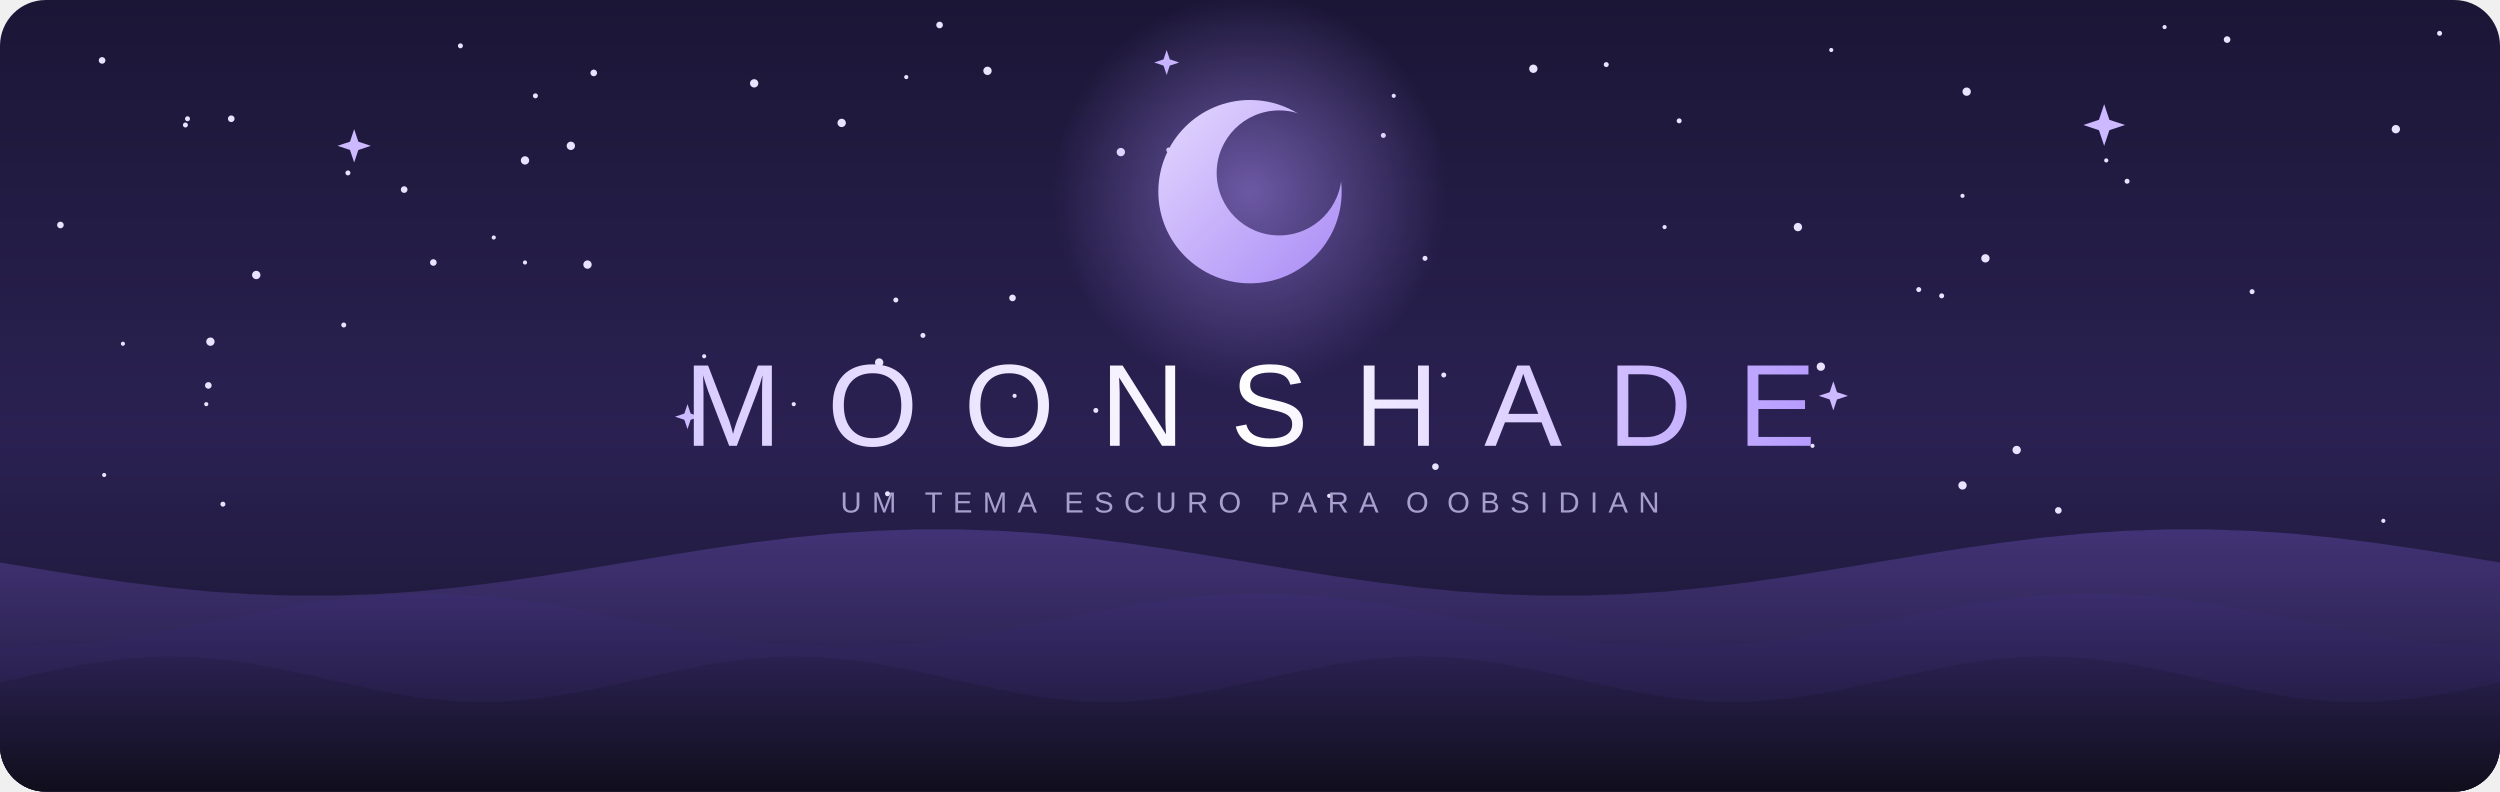
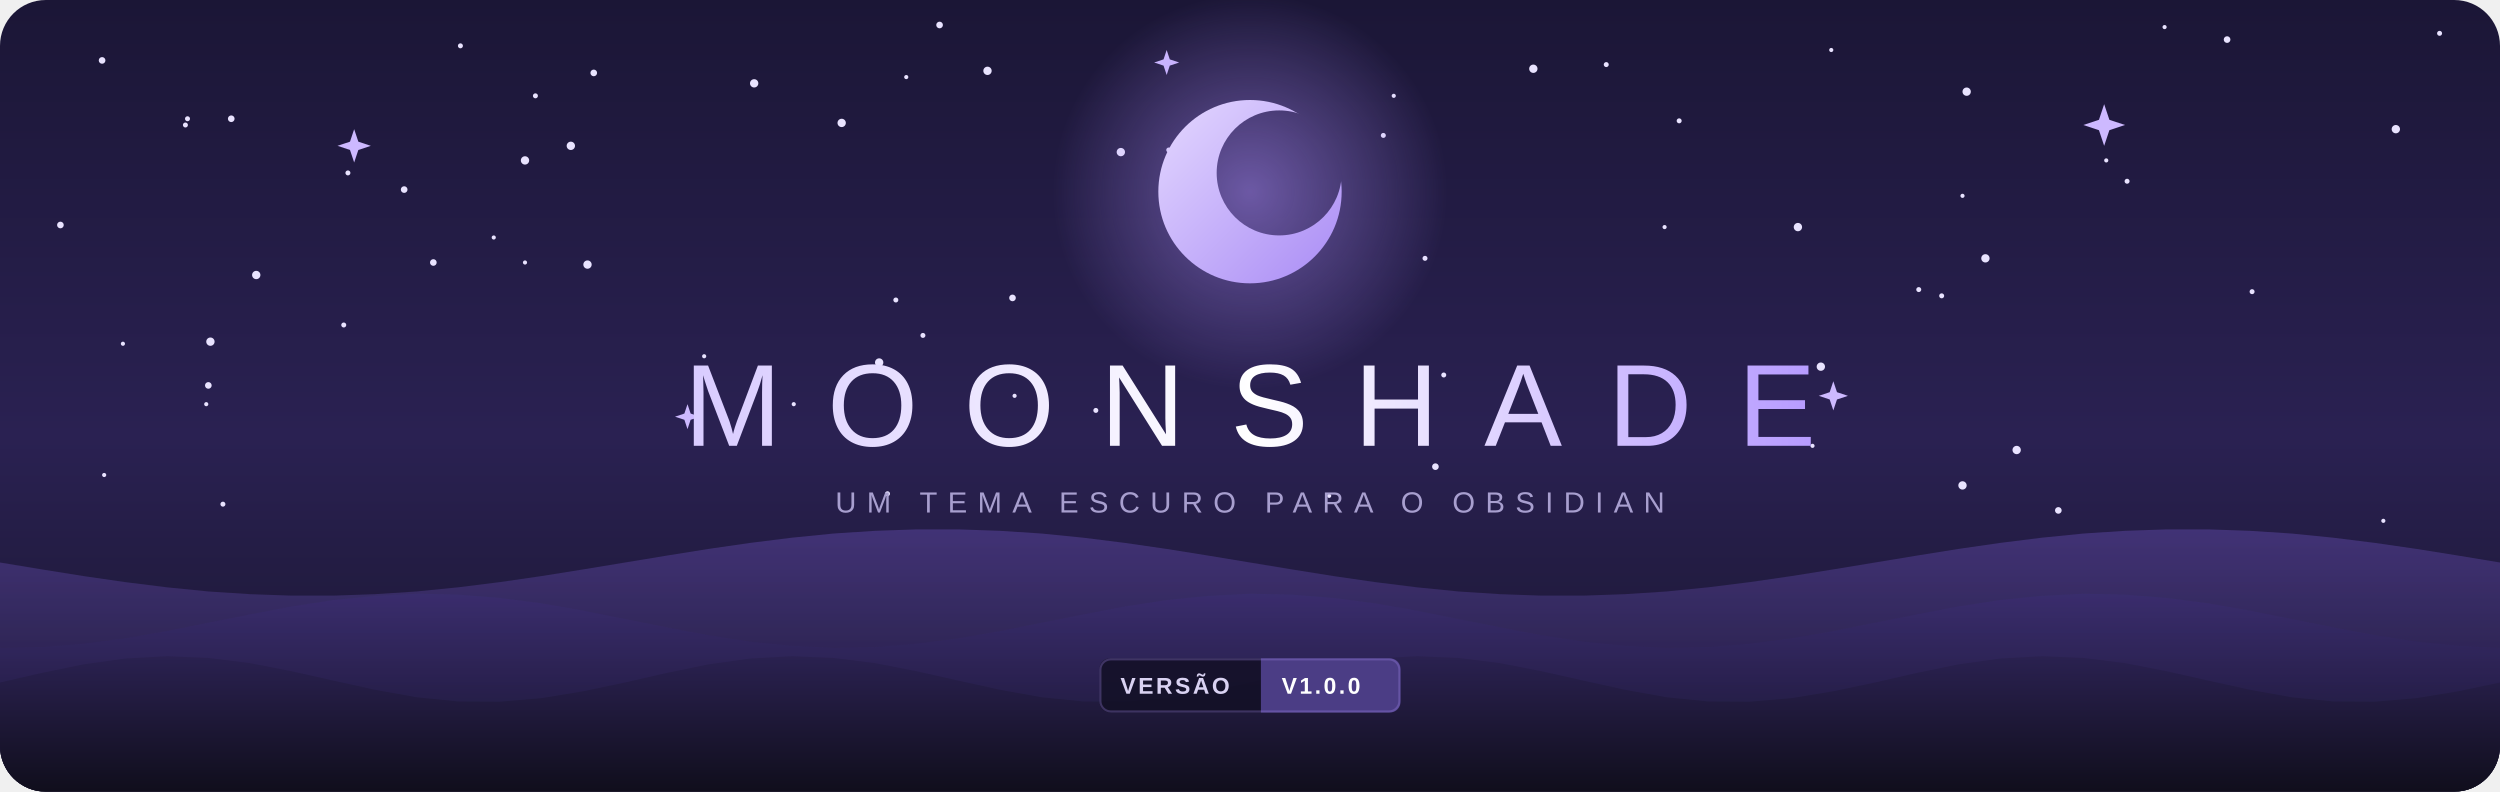
- <svg xmlns="http://www.w3.org/2000/svg" viewBox="0 0 1200 380" width="1200" height="380" role="img" aria-label="Moonshade">
+ <svg xmlns="http://www.w3.org/2000/svg" viewBox="0 0 1200 380" width="1200" height="380" role="img" aria-label="Moonshade, um tema escuro para o Obsidian. Versão 4.0.0">
  <defs>
    <clipPath id="c">
      <rect width="1200" height="380" rx="22" />
    </clipPath>
    <linearGradient id="bg" x1="0" y1="0" x2="0" y2="1">
      <stop offset="0" stop-color="#1b1636" />
      <stop offset=".55" stop-color="#2a2152" />
      <stop offset="1" stop-color="#17142a" />
    </linearGradient>
    <linearGradient id="w1" x1="0" y1="0" x2="0" y2="1">
      <stop offset="0" stop-color="#4b3a85" />
      <stop offset="1" stop-color="#1b1633" />
    </linearGradient>
    <linearGradient id="w2" x1="0" y1="0" x2="0" y2="1">
      <stop offset="0" stop-color="#3a2d6e" />
      <stop offset="1" stop-color="#15112a" />
    </linearGradient>
    <linearGradient id="w3" x1="0" y1="0" x2="0" y2="1">
      <stop offset="0" stop-color="#2a2150" />
      <stop offset="1" stop-color="#100e1c" />
    </linearGradient>
    <radialGradient id="glow">
      <stop offset="0" stop-color="#a98bf5" stop-opacity=".55" />
      <stop offset="1" stop-color="#a98bf5" stop-opacity="0" />
    </radialGradient>
    <linearGradient id="moon" x1="0" y1="0" x2="1" y2="1">
      <stop offset="0" stop-color="#e4d8ff" />
      <stop offset="1" stop-color="#a98bf5" />
    </linearGradient>
    <linearGradient id="txt" x1="0" y1="0" x2="1" y2="0">
      <stop offset="0" stop-color="#d9ccff" />
      <stop offset=".5" stop-color="#ffffff" />
      <stop offset="1" stop-color="#b79cff" />
    </linearGradient>
    <mask id="crescent">
      <rect width="100" height="100" x="-50" y="-50" fill="#fff" />
      <circle cx="14" cy="-9" r="30" fill="#000" />
    </mask>
  </defs>
  <g clip-path="url(#c)">
    <rect width="1200" height="380" fill="url(#bg)" />
    <circle cx="942" cy="233" r="2" fill="#e9e3ff">
      <animate attributeName="opacity" values="0.15;1;0.15" dur="3.5s" begin="-3.4s" repeatCount="indefinite" />
    </circle>
    <circle cx="404" cy="59" r="2" fill="#e9e3ff">
      <animate attributeName="opacity" values="0.15;1;0.15" dur="4.0s" begin="-3.2s" repeatCount="indefinite" />
    </circle>
    <circle cx="208" cy="126" r="1.6" fill="#e9e3ff">
      <animate attributeName="opacity" values="0.15;1;0.15" dur="2.6s" begin="-2.2s" repeatCount="indefinite" />
    </circle>
    <circle cx="101" cy="164" r="2" fill="#e9e3ff">
      <animate attributeName="opacity" values="0.15;1;0.15" dur="4.9s" begin="-2.6s" repeatCount="indefinite" />
    </circle>
    <circle cx="338" cy="171" r="1" fill="#e9e3ff">
      <animate attributeName="opacity" values="0.15;1;0.15" dur="4.5s" begin="-0.3s" repeatCount="indefinite" />
    </circle>
    <circle cx="89" cy="60" r="1.2" fill="#e9e3ff">
      <animate attributeName="opacity" values="0.15;1;0.15" dur="3.9s" begin="-3.1s" repeatCount="indefinite" />
    </circle>
    <circle cx="684" cy="124" r="1.2" fill="#e9e3ff">
      <animate attributeName="opacity" values="0.15;1;0.15" dur="3.7s" begin="-2.6s" repeatCount="indefinite" />
    </circle>
    <circle cx="1039" cy="13" r="1" fill="#e9e3ff">
      <animate attributeName="opacity" values="0.15;1;0.15" dur="3.5s" begin="-1.1s" repeatCount="indefinite" />
    </circle>
    <circle cx="1144" cy="250" r="1" fill="#e9e3ff">
      <animate attributeName="opacity" values="0.15;1;0.15" dur="4.2s" begin="-1.3s" repeatCount="indefinite" />
    </circle>
    <circle cx="486" cy="143" r="1.6" fill="#e9e3ff">
      <animate attributeName="opacity" values="0.15;1;0.15" dur="2.3s" begin="-2.3s" repeatCount="indefinite" />
    </circle>
    <circle cx="237" cy="114" r="1" fill="#e9e3ff">
      <animate attributeName="opacity" values="0.15;1;0.15" dur="4.6s" begin="-1.5s" repeatCount="indefinite" />
    </circle>
    <circle cx="50" cy="228" r="1" fill="#e9e3ff">
      <animate attributeName="opacity" values="0.15;1;0.15" dur="2.8s" begin="-3.7s" repeatCount="indefinite" />
    </circle>
    <circle cx="123" cy="132" r="2" fill="#e9e3ff">
      <animate attributeName="opacity" values="0.15;1;0.15" dur="4.9s" begin="-1.6s" repeatCount="indefinite" />
    </circle>
    <circle cx="165" cy="156" r="1.2" fill="#e9e3ff">
      <animate attributeName="opacity" values="0.15;1;0.15" dur="4.4s" begin="-1.1s" repeatCount="indefinite" />
    </circle>
    <circle cx="194" cy="91" r="1.6" fill="#e9e3ff">
      <animate attributeName="opacity" values="0.15;1;0.15" dur="2.2s" begin="-1.6s" repeatCount="indefinite" />
    </circle>
    <circle cx="257" cy="46" r="1.2" fill="#e9e3ff">
      <animate attributeName="opacity" values="0.15;1;0.15" dur="4.2s" begin="-0.0s" repeatCount="indefinite" />
    </circle>
    <circle cx="968" cy="216" r="2" fill="#e9e3ff">
      <animate attributeName="opacity" values="0.15;1;0.15" dur="2.7s" begin="-2.2s" repeatCount="indefinite" />
    </circle>
    <circle cx="932" cy="142" r="1.2" fill="#e9e3ff">
      <animate attributeName="opacity" values="0.15;1;0.15" dur="5.0s" begin="-3.1s" repeatCount="indefinite" />
    </circle>
    <circle cx="874" cy="176" r="2" fill="#e9e3ff">
      <animate attributeName="opacity" values="0.15;1;0.15" dur="2.5s" begin="-1.7s" repeatCount="indefinite" />
    </circle>
    <circle cx="451" cy="12" r="1.6" fill="#e9e3ff">
      <animate attributeName="opacity" values="0.15;1;0.15" dur="4.6s" begin="-3.9s" repeatCount="indefinite" />
    </circle>
    <circle cx="638" cy="238" r="1" fill="#e9e3ff">
      <animate attributeName="opacity" values="0.15;1;0.15" dur="2.8s" begin="-1.6s" repeatCount="indefinite" />
    </circle>
    <circle cx="221" cy="22" r="1.2" fill="#e9e3ff">
      <animate attributeName="opacity" values="0.15;1;0.15" dur="2.8s" begin="-1.0s" repeatCount="indefinite" />
    </circle>
    <circle cx="689" cy="224" r="1.6" fill="#e9e3ff">
      <animate attributeName="opacity" values="0.15;1;0.15" dur="3.3s" begin="-0.3s" repeatCount="indefinite" />
    </circle>
    <circle cx="443" cy="161" r="1.2" fill="#e9e3ff">
      <animate attributeName="opacity" values="0.15;1;0.15" dur="2.2s" begin="-1.5s" repeatCount="indefinite" />
    </circle>
    <circle cx="944" cy="44" r="2" fill="#e9e3ff">
      <animate attributeName="opacity" values="0.15;1;0.15" dur="4.5s" begin="-0.5s" repeatCount="indefinite" />
    </circle>
    <circle cx="806" cy="58" r="1.2" fill="#e9e3ff">
      <animate attributeName="opacity" values="0.15;1;0.15" dur="3.1s" begin="-0.9s" repeatCount="indefinite" />
    </circle>
    <circle cx="526" cy="197" r="1.2" fill="#e9e3ff">
      <animate attributeName="opacity" values="0.15;1;0.15" dur="2.6s" begin="-2.5s" repeatCount="indefinite" />
    </circle>
    <circle cx="1150" cy="62" r="2" fill="#e9e3ff">
      <animate attributeName="opacity" values="0.15;1;0.15" dur="4.7s" begin="-2.4s" repeatCount="indefinite" />
    </circle>
    <circle cx="879" cy="24" r="1" fill="#e9e3ff">
      <animate attributeName="opacity" values="0.15;1;0.15" dur="2.5s" begin="-2.0s" repeatCount="indefinite" />
    </circle>
    <circle cx="538" cy="73" r="2" fill="#e9e3ff">
      <animate attributeName="opacity" values="0.15;1;0.15" dur="2.9s" begin="-3.3s" repeatCount="indefinite" />
    </circle>
    <circle cx="1021" cy="87" r="1.2" fill="#e9e3ff">
      <animate attributeName="opacity" values="0.15;1;0.15" dur="4.8s" begin="-3.9s" repeatCount="indefinite" />
    </circle>
    <circle cx="274" cy="70" r="2" fill="#e9e3ff">
      <animate attributeName="opacity" values="0.15;1;0.15" dur="3.8s" begin="-3.4s" repeatCount="indefinite" />
    </circle>
    <circle cx="167" cy="83" r="1.2" fill="#e9e3ff">
      <animate attributeName="opacity" values="0.15;1;0.15" dur="4.8s" begin="-0.8s" repeatCount="indefinite" />
    </circle>
    <circle cx="49" cy="29" r="1.6" fill="#e9e3ff">
      <animate attributeName="opacity" values="0.15;1;0.15" dur="3.4s" begin="-1.0s" repeatCount="indefinite" />
    </circle>
    <circle cx="111" cy="57" r="1.6" fill="#e9e3ff">
      <animate attributeName="opacity" values="0.15;1;0.15" dur="3.2s" begin="-2.3s" repeatCount="indefinite" />
    </circle>
    <circle cx="285" cy="35" r="1.6" fill="#e9e3ff">
      <animate attributeName="opacity" values="0.15;1;0.15" dur="2.6s" begin="-1.8s" repeatCount="indefinite" />
    </circle>
    <circle cx="693" cy="180" r="1.2" fill="#e9e3ff">
      <animate attributeName="opacity" values="0.15;1;0.15" dur="3.9s" begin="-3.7s" repeatCount="indefinite" />
    </circle>
    <circle cx="988" cy="245" r="1.6" fill="#e9e3ff">
      <animate attributeName="opacity" values="0.15;1;0.15" dur="4.2s" begin="-3.9s" repeatCount="indefinite" />
    </circle>
    <circle cx="59" cy="165" r="1" fill="#e9e3ff">
      <animate attributeName="opacity" values="0.15;1;0.15" dur="3.6s" begin="-2.9s" repeatCount="indefinite" />
    </circle>
    <circle cx="669" cy="46" r="1" fill="#e9e3ff">
      <animate attributeName="opacity" values="0.15;1;0.15" dur="2.4s" begin="-2.2s" repeatCount="indefinite" />
    </circle>
    <circle cx="107" cy="242" r="1.2" fill="#e9e3ff">
      <animate attributeName="opacity" values="0.15;1;0.15" dur="4.4s" begin="-3.7s" repeatCount="indefinite" />
    </circle>
    <circle cx="736" cy="33" r="2" fill="#e9e3ff">
      <animate attributeName="opacity" values="0.15;1;0.15" dur="4.7s" begin="-3.5s" repeatCount="indefinite" />
    </circle>
    <circle cx="870" cy="214" r="1" fill="#e9e3ff">
      <animate attributeName="opacity" values="0.15;1;0.15" dur="4.6s" begin="-2.3s" repeatCount="indefinite" />
    </circle>
    <circle cx="799" cy="109" r="1" fill="#e9e3ff">
      <animate attributeName="opacity" values="0.15;1;0.15" dur="3.9s" begin="-0.3s" repeatCount="indefinite" />
    </circle>
    <circle cx="252" cy="77" r="2" fill="#e9e3ff">
      <animate attributeName="opacity" values="0.15;1;0.15" dur="4.2s" begin="-1.6s" repeatCount="indefinite" />
    </circle>
    <circle cx="953" cy="124" r="2" fill="#e9e3ff">
      <animate attributeName="opacity" values="0.15;1;0.15" dur="4.5s" begin="-0.3s" repeatCount="indefinite" />
    </circle>
    <circle cx="1069" cy="19" r="1.6" fill="#e9e3ff">
      <animate attributeName="opacity" values="0.15;1;0.15" dur="3.9s" begin="-1.9s" repeatCount="indefinite" />
    </circle>
    <circle cx="487" cy="190" r="1" fill="#e9e3ff">
      <animate attributeName="opacity" values="0.15;1;0.15" dur="3.6s" begin="-2.5s" repeatCount="indefinite" />
    </circle>
    <circle cx="1011" cy="77" r="1" fill="#e9e3ff">
      <animate attributeName="opacity" values="0.15;1;0.15" dur="3.2s" begin="-0.6s" repeatCount="indefinite" />
    </circle>
    <circle cx="430" cy="144" r="1.2" fill="#e9e3ff">
      <animate attributeName="opacity" values="0.15;1;0.15" dur="4.3s" begin="-1.4s" repeatCount="indefinite" />
    </circle>
    <circle cx="921" cy="139" r="1.2" fill="#e9e3ff">
      <animate attributeName="opacity" values="0.15;1;0.15" dur="3.1s" begin="-2.7s" repeatCount="indefinite" />
    </circle>
    <circle cx="422" cy="174" r="2" fill="#e9e3ff">
      <animate attributeName="opacity" values="0.15;1;0.15" dur="4.5s" begin="-3.0s" repeatCount="indefinite" />
    </circle>
    <circle cx="426" cy="237" r="1.2" fill="#e9e3ff">
      <animate attributeName="opacity" values="0.15;1;0.15" dur="3.3s" begin="-2.3s" repeatCount="indefinite" />
    </circle>
    <circle cx="664" cy="65" r="1.2" fill="#e9e3ff">
      <animate attributeName="opacity" values="0.15;1;0.15" dur="2.6s" begin="-1.4s" repeatCount="indefinite" />
    </circle>
    <circle cx="99" cy="194" r="1" fill="#e9e3ff">
      <animate attributeName="opacity" values="0.15;1;0.15" dur="4.9s" begin="-1.1s" repeatCount="indefinite" />
    </circle>
    <circle cx="362" cy="40" r="2" fill="#e9e3ff">
      <animate attributeName="opacity" values="0.15;1;0.15" dur="3.5s" begin="-3.7s" repeatCount="indefinite" />
    </circle>
    <circle cx="863" cy="109" r="2" fill="#e9e3ff">
      <animate attributeName="opacity" values="0.15;1;0.15" dur="4.1s" begin="-2.9s" repeatCount="indefinite" />
    </circle>
    <circle cx="942" cy="94" r="1" fill="#e9e3ff">
      <animate attributeName="opacity" values="0.15;1;0.15" dur="4.5s" begin="-1.1s" repeatCount="indefinite" />
    </circle>
    <circle cx="100" cy="185" r="1.6" fill="#e9e3ff">
      <animate attributeName="opacity" values="0.15;1;0.15" dur="3.8s" begin="-1.2s" repeatCount="indefinite" />
    </circle>
    <circle cx="1171" cy="16" r="1.2" fill="#e9e3ff">
      <animate attributeName="opacity" values="0.15;1;0.15" dur="3.3s" begin="-0.8s" repeatCount="indefinite" />
    </circle>
    <circle cx="561" cy="72" r="1.2" fill="#e9e3ff">
      <animate attributeName="opacity" values="0.15;1;0.15" dur="4.4s" begin="-3.9s" repeatCount="indefinite" />
    </circle>
    <circle cx="252" cy="126" r="1" fill="#e9e3ff">
      <animate attributeName="opacity" values="0.15;1;0.15" dur="4.0s" begin="-2.6s" repeatCount="indefinite" />
    </circle>
    <circle cx="771" cy="31" r="1.2" fill="#e9e3ff">
      <animate attributeName="opacity" values="0.15;1;0.15" dur="2.8s" begin="-1.9s" repeatCount="indefinite" />
    </circle>
    <circle cx="381" cy="194" r="1" fill="#e9e3ff">
      <animate attributeName="opacity" values="0.15;1;0.15" dur="4.3s" begin="-2.1s" repeatCount="indefinite" />
    </circle>
    <circle cx="90" cy="57" r="1.2" fill="#e9e3ff">
      <animate attributeName="opacity" values="0.15;1;0.15" dur="3.0s" begin="-1.4s" repeatCount="indefinite" />
    </circle>
    <circle cx="1081" cy="140" r="1.2" fill="#e9e3ff">
      <animate attributeName="opacity" values="0.15;1;0.15" dur="3.3s" begin="-3.2s" repeatCount="indefinite" />
    </circle>
    <circle cx="474" cy="34" r="2" fill="#e9e3ff">
      <animate attributeName="opacity" values="0.15;1;0.15" dur="4.8s" begin="-2.9s" repeatCount="indefinite" />
    </circle>
    <circle cx="282" cy="127" r="2" fill="#e9e3ff">
      <animate attributeName="opacity" values="0.15;1;0.15" dur="2.8s" begin="-3.5s" repeatCount="indefinite" />
    </circle>
    <circle cx="29" cy="108" r="1.6" fill="#e9e3ff">
      <animate attributeName="opacity" values="0.15;1;0.15" dur="3.5s" begin="-2.6s" repeatCount="indefinite" />
    </circle>
    <circle cx="435" cy="37" r="1" fill="#e9e3ff">
      <animate attributeName="opacity" values="0.15;1;0.15" dur="2.8s" begin="-3.6s" repeatCount="indefinite" />
    </circle>
    <path d="M170,62 L172.0,68.0 L178,70 L172.0,72.0 L170,78 L168.0,72.0 L162,70 L168.0,68.0 Z" fill="#cdb9ff">
      <animate attributeName="opacity" values="0.2;1;0.2" dur="3.4s" begin="-2s" repeatCount="indefinite" />
      <animateTransform attributeName="transform" type="rotate" from="0 170 70" to="360 170 70" dur="14s" repeatCount="indefinite" />
    </path>
    <path d="M1010,50 L1012.5,57.5 L1020,60 L1012.5,62.5 L1010,70 L1007.5,62.5 L1000,60 L1007.5,57.5 Z" fill="#cdb9ff">
      <animate attributeName="opacity" values="0.2;1;0.2" dur="3.4s" begin="-2s" repeatCount="indefinite" />
      <animateTransform attributeName="transform" type="rotate" from="0 1010 60" to="360 1010 60" dur="14s" repeatCount="indefinite" />
    </path>
    <path d="M330,194 L331.5,198.5 L336,200 L331.5,201.5 L330,206 L328.5,201.5 L324,200 L328.5,198.5 Z" fill="#cdb9ff">
      <animate attributeName="opacity" values="0.2;1;0.2" dur="3.4s" begin="-0s" repeatCount="indefinite" />
      <animateTransform attributeName="transform" type="rotate" from="0 330 200" to="360 330 200" dur="14s" repeatCount="indefinite" />
    </path>
    <path d="M880,183 L881.75,188.25 L887,190 L881.75,191.75 L880,197 L878.25,191.75 L873,190 L878.25,188.25 Z" fill="#cdb9ff">
      <animate attributeName="opacity" values="0.2;1;0.2" dur="3.4s" begin="-1s" repeatCount="indefinite" />
      <animateTransform attributeName="transform" type="rotate" from="0 880 190" to="360 880 190" dur="14s" repeatCount="indefinite" />
    </path>
    <path d="M560,24 L561.5,28.5 L566,30 L561.5,31.5 L560,36 L558.5,31.5 L554,30 L558.5,28.5 Z" fill="#cdb9ff">
      <animate attributeName="opacity" values="0.2;1;0.2" dur="3.4s" begin="-2s" repeatCount="indefinite" />
      <animateTransform attributeName="transform" type="rotate" from="0 560 30" to="360 560 30" dur="14s" repeatCount="indefinite" />
    </path>
    <g transform="translate(600,92)">
      <circle r="95" fill="url(#glow)">
        <animate attributeName="r" values="85;105;85" dur="6s" repeatCount="indefinite" />
        <animate attributeName="opacity" values="0.7;1;0.7" dur="6s" repeatCount="indefinite" />
      </circle>
      <g>
        <animateTransform attributeName="transform" type="translate" values="0,0;0,-6;0,0" dur="6s" repeatCount="indefinite" />
        <circle r="44" fill="url(#moon)" mask="url(#crescent)" />
      </g>
    </g>
    <path fill="url(#w1)" opacity=".75" d="M-1200,380 L-1200,270.0 L-1180,273.3 L-1160,276.5 L-1140,279.4 L-1120,281.9 L-1100,283.9 L-1080,285.2 L-1060,285.9 L-1040,285.9 L-1020,285.2 L-1000,283.9 L-980,281.9 L-960,279.4 L-940,276.5 L-920,273.3 L-900,270.0 L-880,266.7 L-860,263.5 L-840,260.6 L-820,258.1 L-800,256.1 L-780,254.8 L-760,254.1 L-740,254.1 L-720,254.8 L-700,256.1 L-680,258.1 L-660,260.6 L-640,263.5 L-620,266.7 L-600,270.0 L-580,273.3 L-560,276.5 L-540,279.4 L-520,281.9 L-500,283.9 L-480,285.2 L-460,285.9 L-440,285.9 L-420,285.2 L-400,283.9 L-380,281.9 L-360,279.4 L-340,276.5 L-320,273.3 L-300,270.0 L-280,266.7 L-260,263.5 L-240,260.6 L-220,258.1 L-200,256.1 L-180,254.8 L-160,254.1 L-140,254.1 L-120,254.8 L-100,256.1 L-80,258.1 L-60,260.6 L-40,263.5 L-20,266.7 L0,270.0 L20,273.3 L40,276.5 L60,279.4 L80,281.9 L100,283.9 L120,285.2 L140,285.9 L160,285.9 L180,285.2 L200,283.9 L220,281.9 L240,279.4 L260,276.5 L280,273.3 L300,270.0 L320,266.7 L340,263.5 L360,260.6 L380,258.1 L400,256.1 L420,254.8 L440,254.1 L460,254.1 L480,254.8 L500,256.1 L520,258.1 L540,260.6 L560,263.5 L580,266.7 L600,270.0 L620,273.3 L640,276.5 L660,279.4 L680,281.9 L700,283.9 L720,285.2 L740,285.9 L760,285.9 L780,285.2 L800,283.9 L820,281.9 L840,279.4 L860,276.5 L880,273.3 L900,270.0 L920,266.7 L940,263.5 L960,260.6 L980,258.1 L1000,256.1 L1020,254.8 L1040,254.1 L1060,254.1 L1080,254.8 L1100,256.1 L1120,258.1 L1140,260.6 L1160,263.5 L1180,266.7 L1200,270.0 L1220,273.3 L1240,276.5 L1260,279.4 L1280,281.9 L1300,283.9 L1320,285.2 L1340,285.9 L1360,285.9 L1380,285.2 L1400,283.9 L1420,281.9 L1440,279.4 L1460,276.5 L1480,273.3 L1500,270.0 L1520,266.7 L1540,263.5 L1560,260.6 L1580,258.1 L1600,256.1 L1620,254.8 L1640,254.1 L1660,254.1 L1680,254.8 L1700,256.1 L1720,258.1 L1740,260.6 L1760,263.5 L1780,266.7 L1800,270.0 L1800,380 Z">
      <animateTransform attributeName="transform" type="translate" from="0 0" to="-600 0" dur="22s" repeatCount="indefinite" />
    </path>
    <path fill="url(#w2)" opacity=".85" d="M-800,380 L-800,311.0 L-780,310.6 L-760,309.0 L-740,306.4 L-720,302.9 L-700,298.9 L-680,294.9 L-660,291.1 L-640,288.0 L-620,286.0 L-600,285.0 L-580,285.4 L-560,287.0 L-540,289.6 L-520,293.1 L-500,297.1 L-480,301.1 L-460,304.9 L-440,308.0 L-420,310.0 L-400,311.0 L-380,310.6 L-360,309.0 L-340,306.4 L-320,302.9 L-300,298.9 L-280,294.9 L-260,291.1 L-240,288.0 L-220,286.0 L-200,285.0 L-180,285.4 L-160,287.0 L-140,289.6 L-120,293.1 L-100,297.1 L-80,301.1 L-60,304.9 L-40,308.0 L-20,310.0 L0,311.0 L20,310.6 L40,309.0 L60,306.4 L80,302.9 L100,298.9 L120,294.9 L140,291.1 L160,288.0 L180,286.0 L200,285.0 L220,285.4 L240,287.0 L260,289.6 L280,293.1 L300,297.1 L320,301.1 L340,304.9 L360,308.0 L380,310.0 L400,311.0 L420,310.6 L440,309.0 L460,306.4 L480,302.9 L500,298.9 L520,294.9 L540,291.1 L560,288.0 L580,286.0 L600,285.0 L620,285.4 L640,287.0 L660,289.6 L680,293.1 L700,297.1 L720,301.1 L740,304.9 L760,308.0 L780,310.0 L800,311.0 L820,310.6 L840,309.0 L860,306.4 L880,302.9 L900,298.9 L920,294.9 L940,291.1 L960,288.0 L980,286.0 L1000,285.0 L1020,285.4 L1040,287.0 L1060,289.6 L1080,293.1 L1100,297.1 L1120,301.1 L1140,304.9 L1160,308.0 L1180,310.0 L1200,311.0 L1220,310.6 L1240,309.0 L1260,306.4 L1280,302.9 L1300,298.9 L1320,294.9 L1340,291.1 L1360,288.0 L1380,286.0 L1400,285.0 L1420,285.4 L1440,287.0 L1460,289.6 L1480,293.1 L1500,297.1 L1520,301.1 L1540,304.9 L1560,308.0 L1580,310.0 L1600,311.0 L1600,380 Z">
      <animateTransform attributeName="transform" type="translate" from="-400 0" to="0 0" dur="26s" repeatCount="indefinite" />
    </path>
    <path fill="url(#w3)" opacity="1" d="M-600,380 L-600,327.6 L-580,323.0 L-560,318.9 L-540,316.1 L-520,315.0 L-500,315.8 L-480,318.3 L-460,322.2 L-440,326.7 L-420,331.1 L-400,334.7 L-380,336.7 L-360,336.8 L-340,335.1 L-320,331.8 L-300,327.6 L-280,323.0 L-260,318.9 L-240,316.1 L-220,315.0 L-200,315.8 L-180,318.3 L-160,322.2 L-140,326.7 L-120,331.1 L-100,334.7 L-80,336.7 L-60,336.8 L-40,335.1 L-20,331.8 L0,327.6 L20,323.0 L40,318.9 L60,316.1 L80,315.0 L100,315.8 L120,318.3 L140,322.2 L160,326.7 L180,331.1 L200,334.7 L220,336.7 L240,336.8 L260,335.1 L280,331.8 L300,327.6 L320,323.0 L340,318.9 L360,316.1 L380,315.0 L400,315.8 L420,318.3 L440,322.2 L460,326.7 L480,331.1 L500,334.7 L520,336.7 L540,336.8 L560,335.1 L580,331.8 L600,327.6 L620,323.0 L640,318.9 L660,316.1 L680,315.0 L700,315.8 L720,318.3 L740,322.2 L760,326.7 L780,331.1 L800,334.7 L820,336.7 L840,336.8 L860,335.1 L880,331.8 L900,327.6 L920,323.0 L940,318.9 L960,316.1 L980,315.0 L1000,315.8 L1020,318.3 L1040,322.2 L1060,326.7 L1080,331.1 L1100,334.7 L1120,336.7 L1140,336.8 L1160,335.1 L1180,331.8 L1200,327.6 L1220,323.0 L1240,318.9 L1260,316.1 L1280,315.0 L1300,315.8 L1320,318.3 L1340,322.2 L1360,326.7 L1380,331.1 L1400,334.7 L1420,336.7 L1440,336.8 L1460,335.1 L1480,331.8 L1500,327.6 L1500,380 Z">
      <animateTransform attributeName="transform" type="translate" from="0 0" to="-300 0" dur="18s" repeatCount="indefinite" />
    </path>
    <text x="600" y="214" text-anchor="middle" font-family="'Segoe UI','Helvetica Neue',Arial,sans-serif" font-size="56" font-weight="200" letter-spacing="22" fill="url(#txt)">MOONSHADE<animate attributeName="opacity" values="0.85;1;0.85" dur="5s" repeatCount="indefinite" />
    </text>
-     <text x="600" y="246" text-anchor="middle" font-family="'Segoe UI','Helvetica Neue',Arial,sans-serif" font-size="14" letter-spacing="5" fill="#a89fcf">UM TEMA ESCURO PARA O <a href="https://obsidian.md/">OBSIDIAN</a>
-     </text>
+     <text x="600" y="246" text-anchor="middle" font-family="'Segoe UI','Helvetica Neue',Arial,sans-serif" font-size="14" letter-spacing="5" fill="#a89fcf">UM TEMA ESCURO PARA O OBSIDIAN</text>
+     <g id="badges" font-family="'Segoe UI','Helvetica Neue',Arial,sans-serif" font-size="11" font-weight="700" letter-spacing="1.2">
+       <path d="M532.75,316H605.25V342H532.75A5,5 0 0 1 527.75,337V321A5,5 0 0 1 532.75,316Z" fill="#120f24" fill-opacity=".82" />
+       <path d="M605.25,316H667.25A5,5 0 0 1 672.25,321V337A5,5 0 0 1 667.25,342H605.25Z" fill="#4b3d85" />
+       <rect x="528.2" y="316.5" width="143.5" height="25" rx="5" fill="none" stroke="#a98bf5" stroke-opacity=".28" />
+       <text x="537.8" y="333" fill="#d9d2f2" textLength="57.5" lengthAdjust="spacing">VERSÃO</text>
+       <text x="615.2" y="333" fill="#ffffff" textLength="47.0" lengthAdjust="spacing">V1.0.0</text>
+     </g>
  </g>
</svg>
